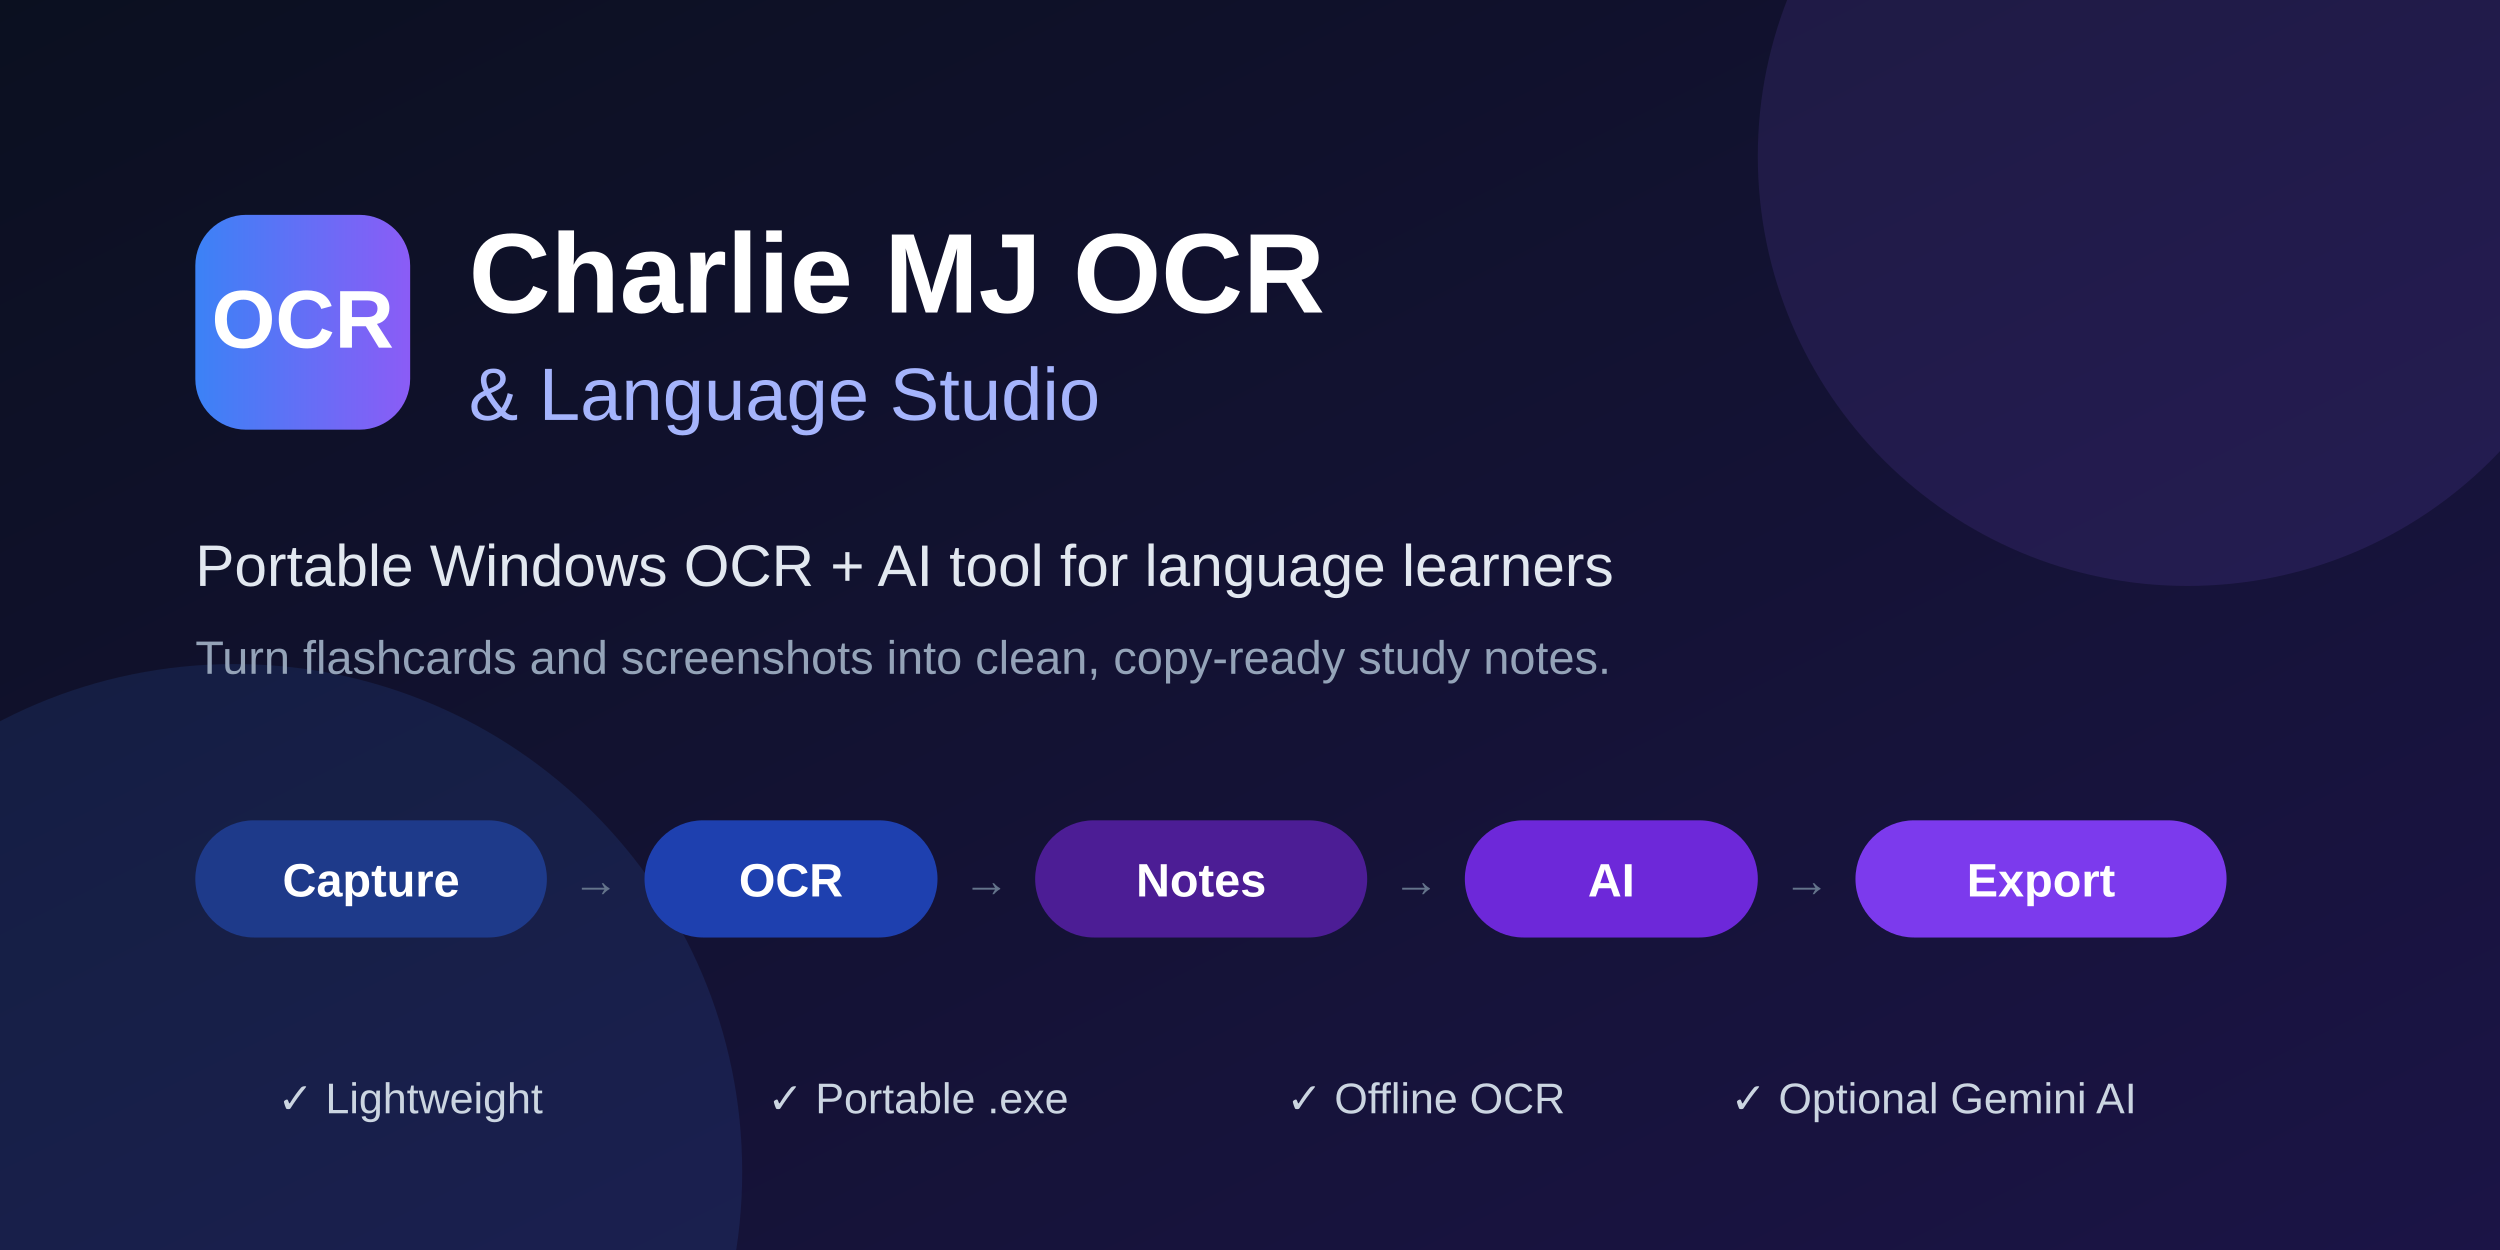
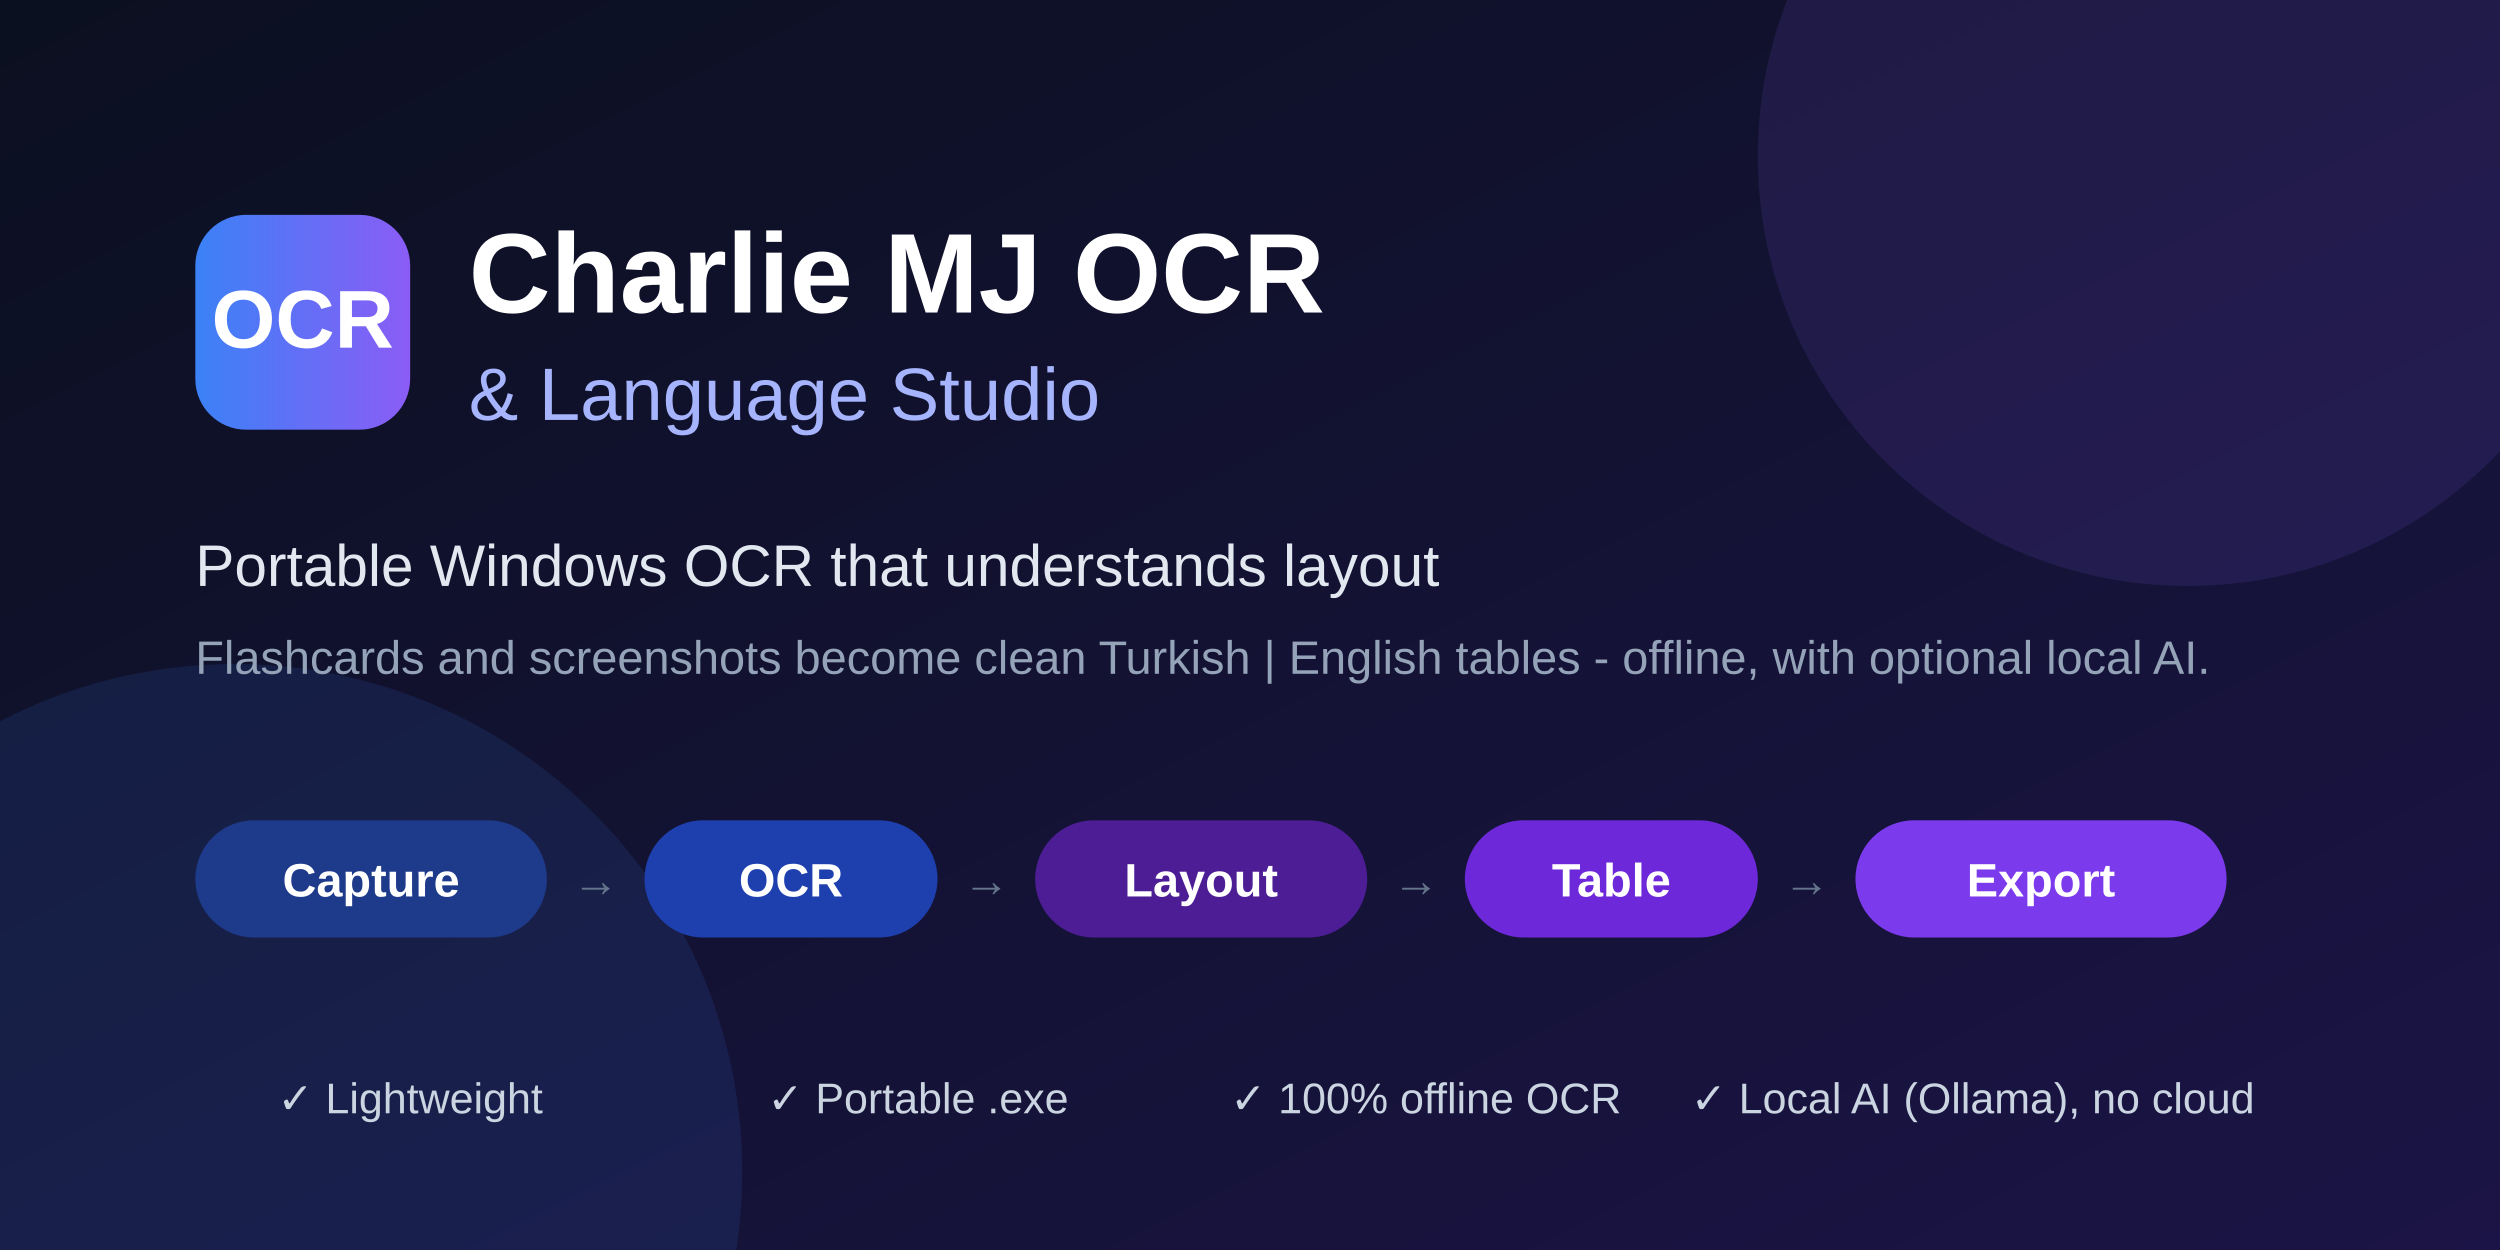
<svg xmlns="http://www.w3.org/2000/svg" width="1280" height="640" viewBox="0 0 1280 640">
  <defs>
    <linearGradient id="bg" x1="0" y1="0" x2="1" y2="1">
      <stop offset="0" stop-color="#0b1020" />
      <stop offset="1" stop-color="#1b1446" />
    </linearGradient>
    <linearGradient id="accent" x1="0" y1="0" x2="1" y2="0">
      <stop offset="0" stop-color="#3b82f6" />
      <stop offset="1" stop-color="#8b5cf6" />
    </linearGradient>
  </defs>
  <rect width="1280" height="640" fill="url(#bg)" />
  <circle cx="1120" cy="80" r="220" fill="#8b5cf6" opacity="0.12" />
  <circle cx="120" cy="600" r="260" fill="#3b82f6" opacity="0.12" />
  <rect x="100" y="110" width="110" height="110" rx="26" fill="url(#accent)" />
  <text x="155" y="178" font-family="Segoe UI, Arial, sans-serif" font-size="42" font-weight="700" fill="#fff" text-anchor="middle">OCR</text>
  <text x="240" y="160" font-family="Segoe UI, Arial, sans-serif" font-size="58" font-weight="700" fill="#ffffff">Charlie MJ OCR</text>
  <text x="240" y="215" font-family="Segoe UI, Arial, sans-serif" font-size="38" fill="#a5b4fc">&amp; Language Studio</text>
-   <text x="100" y="300" font-family="Segoe UI, Arial, sans-serif" font-size="30" fill="#e2e8f0">Portable Windows OCR + AI tool for language learners</text>
-   <text x="100" y="345" font-family="Segoe UI, Arial, sans-serif" font-size="24" fill="#94a3b8">Turn flashcards and screenshots into clean, copy-ready study notes.</text>
+   <text x="100" y="300" font-family="Segoe UI, Arial, sans-serif" font-size="30" fill="#e2e8f0">Portable Windows OCR that understands layout</text>
+   <text x="100" y="345" font-family="Segoe UI, Arial, sans-serif" font-size="24" fill="#94a3b8">Flashcards and screenshots become clean Turkish | English tables - offline, with optional local AI.</text>
  <g font-family="Segoe UI, Arial, sans-serif" font-size="24" font-weight="600" fill="#fff" text-anchor="middle">
    <rect x="100" y="420" width="180" height="60" rx="30" fill="#1e3a8a" />
    <text x="190" y="459">Capture</text>
    <text x="305" y="459" fill="#64748b">→</text>
    <rect x="330" y="420" width="150" height="60" rx="30" fill="#1e40af" />
    <text x="405" y="459">OCR</text>
    <text x="505" y="459" fill="#64748b">→</text>
    <rect x="530" y="420" width="170" height="60" rx="30" fill="#4c1d95" />
-     <text x="615" y="459">Notes</text>
+     <text x="615" y="459">Layout</text>
    <text x="725" y="459" fill="#64748b">→</text>
    <rect x="750" y="420" width="150" height="60" rx="30" fill="#6d28d9" />
-     <text x="825" y="459">AI</text>
+     <text x="825" y="459">Table</text>
    <text x="925" y="459" fill="#64748b">→</text>
    <rect x="950" y="420" width="190" height="60" rx="30" fill="#7c3aed" />
    <text x="1045" y="459">Export</text>
  </g>
  <g font-family="Segoe UI, Arial, sans-serif" font-size="22" fill="#cbd5e1" text-anchor="middle">
    <text x="210" y="570">✓ Lightweight</text>
    <text x="470" y="570">✓ Portable .exe</text>
-     <text x="730" y="570">✓ Offline OCR</text>
-     <text x="990" y="570">✓ Optional Gemini AI</text>
+     <text x="730" y="570">✓ 100% offline OCR</text>
+     <text x="1010" y="570">✓ Local AI (Ollama), no cloud</text>
  </g>
</svg>
